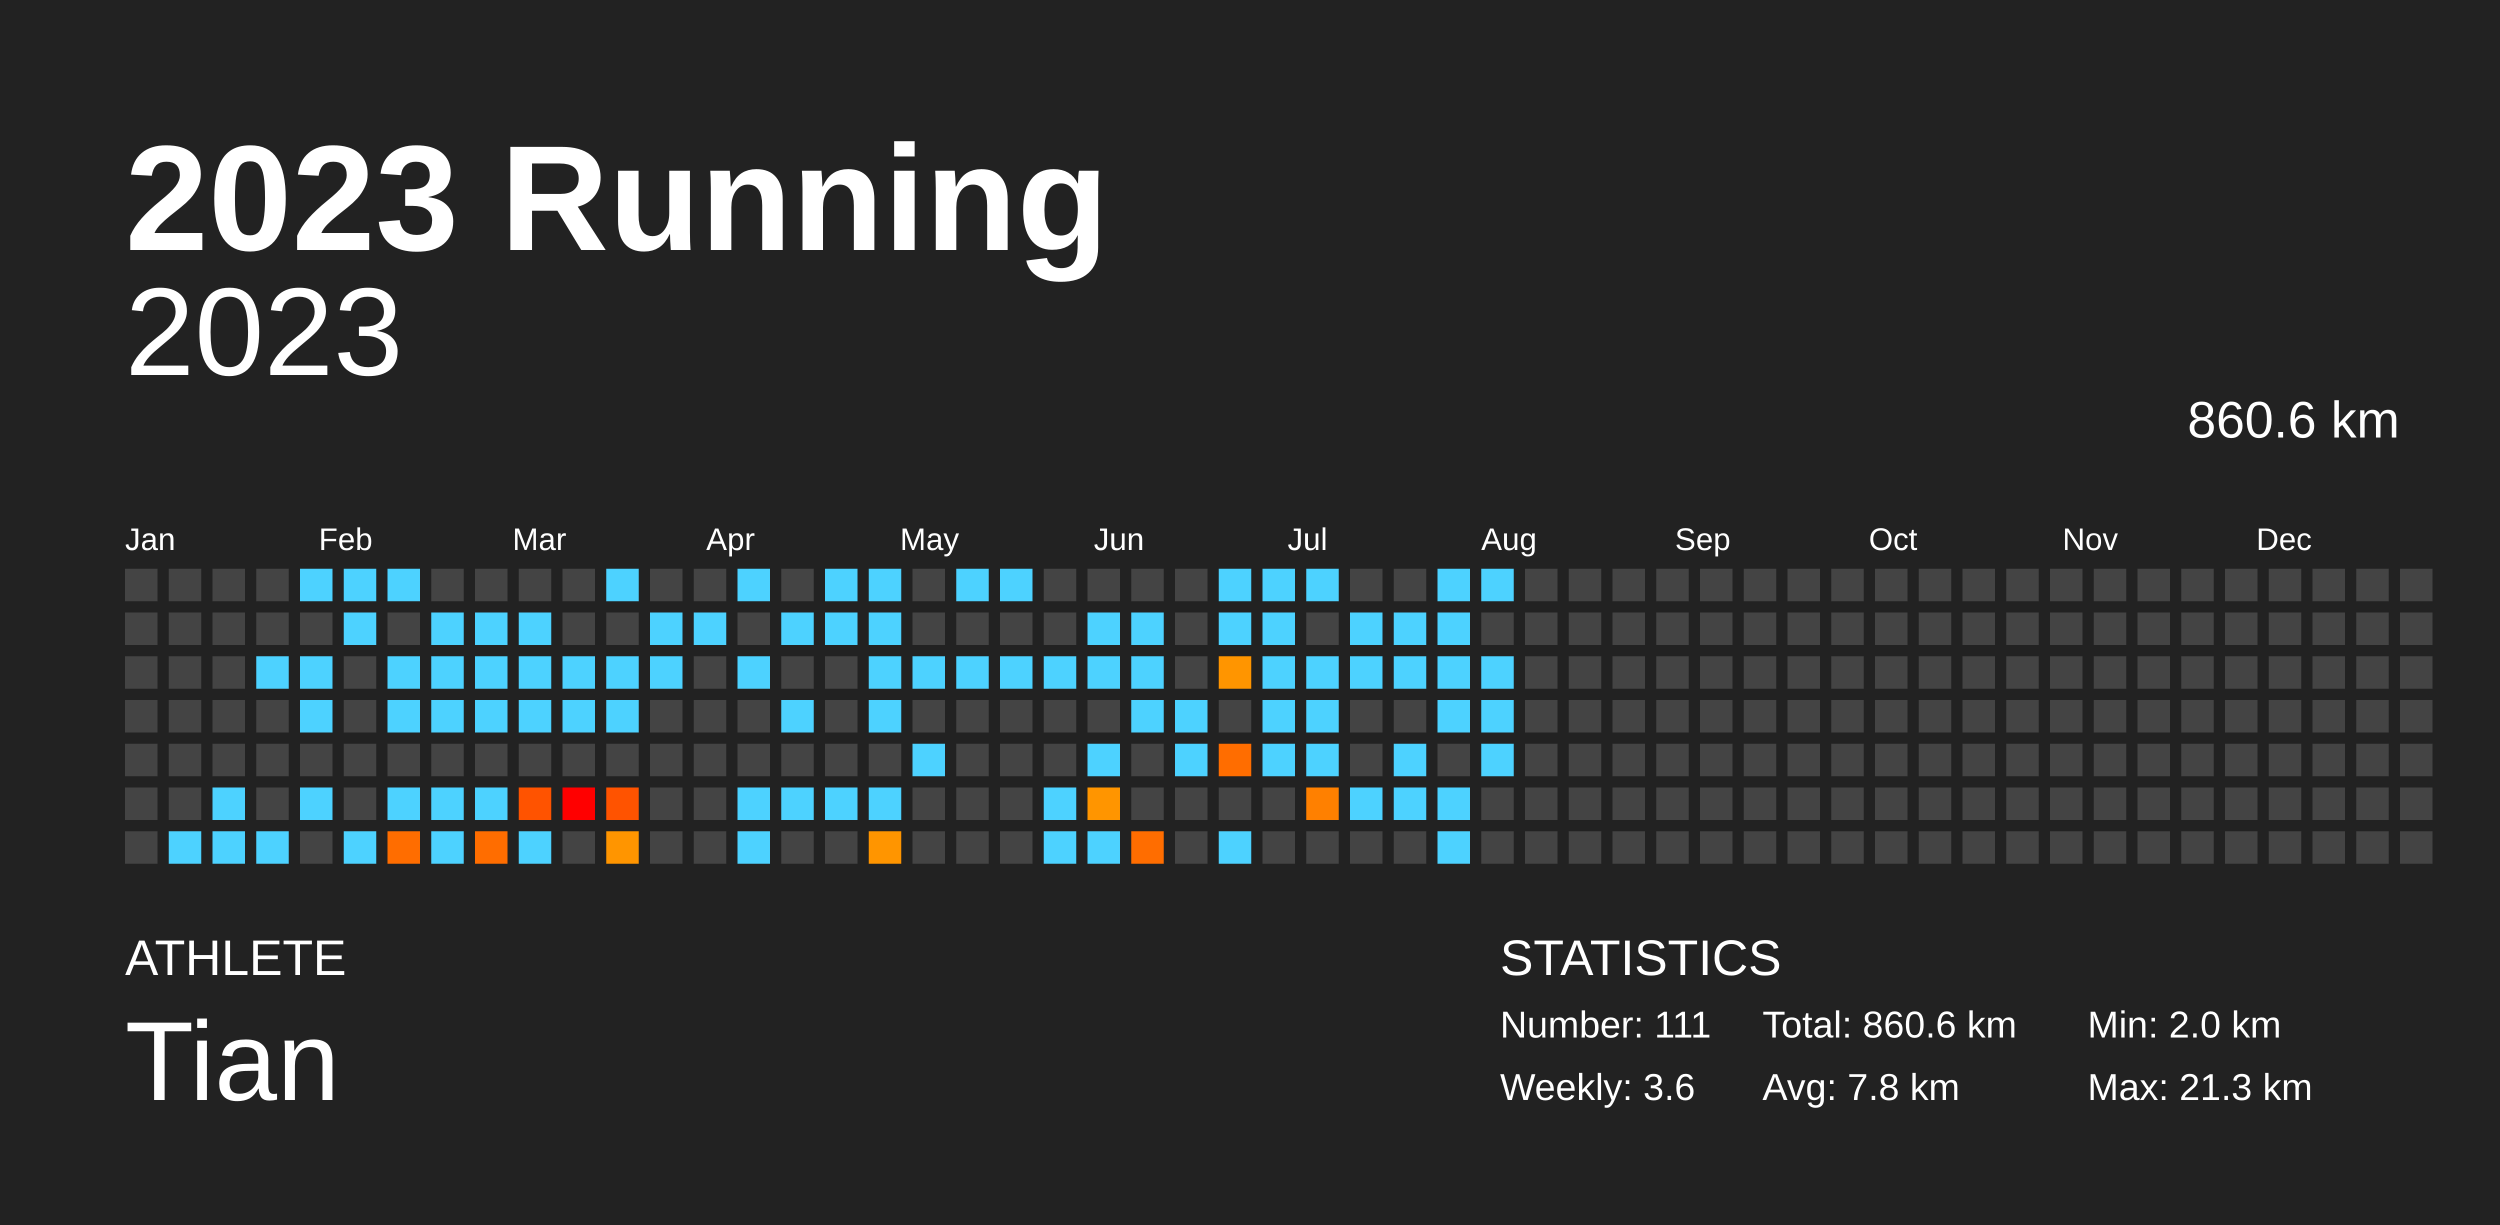
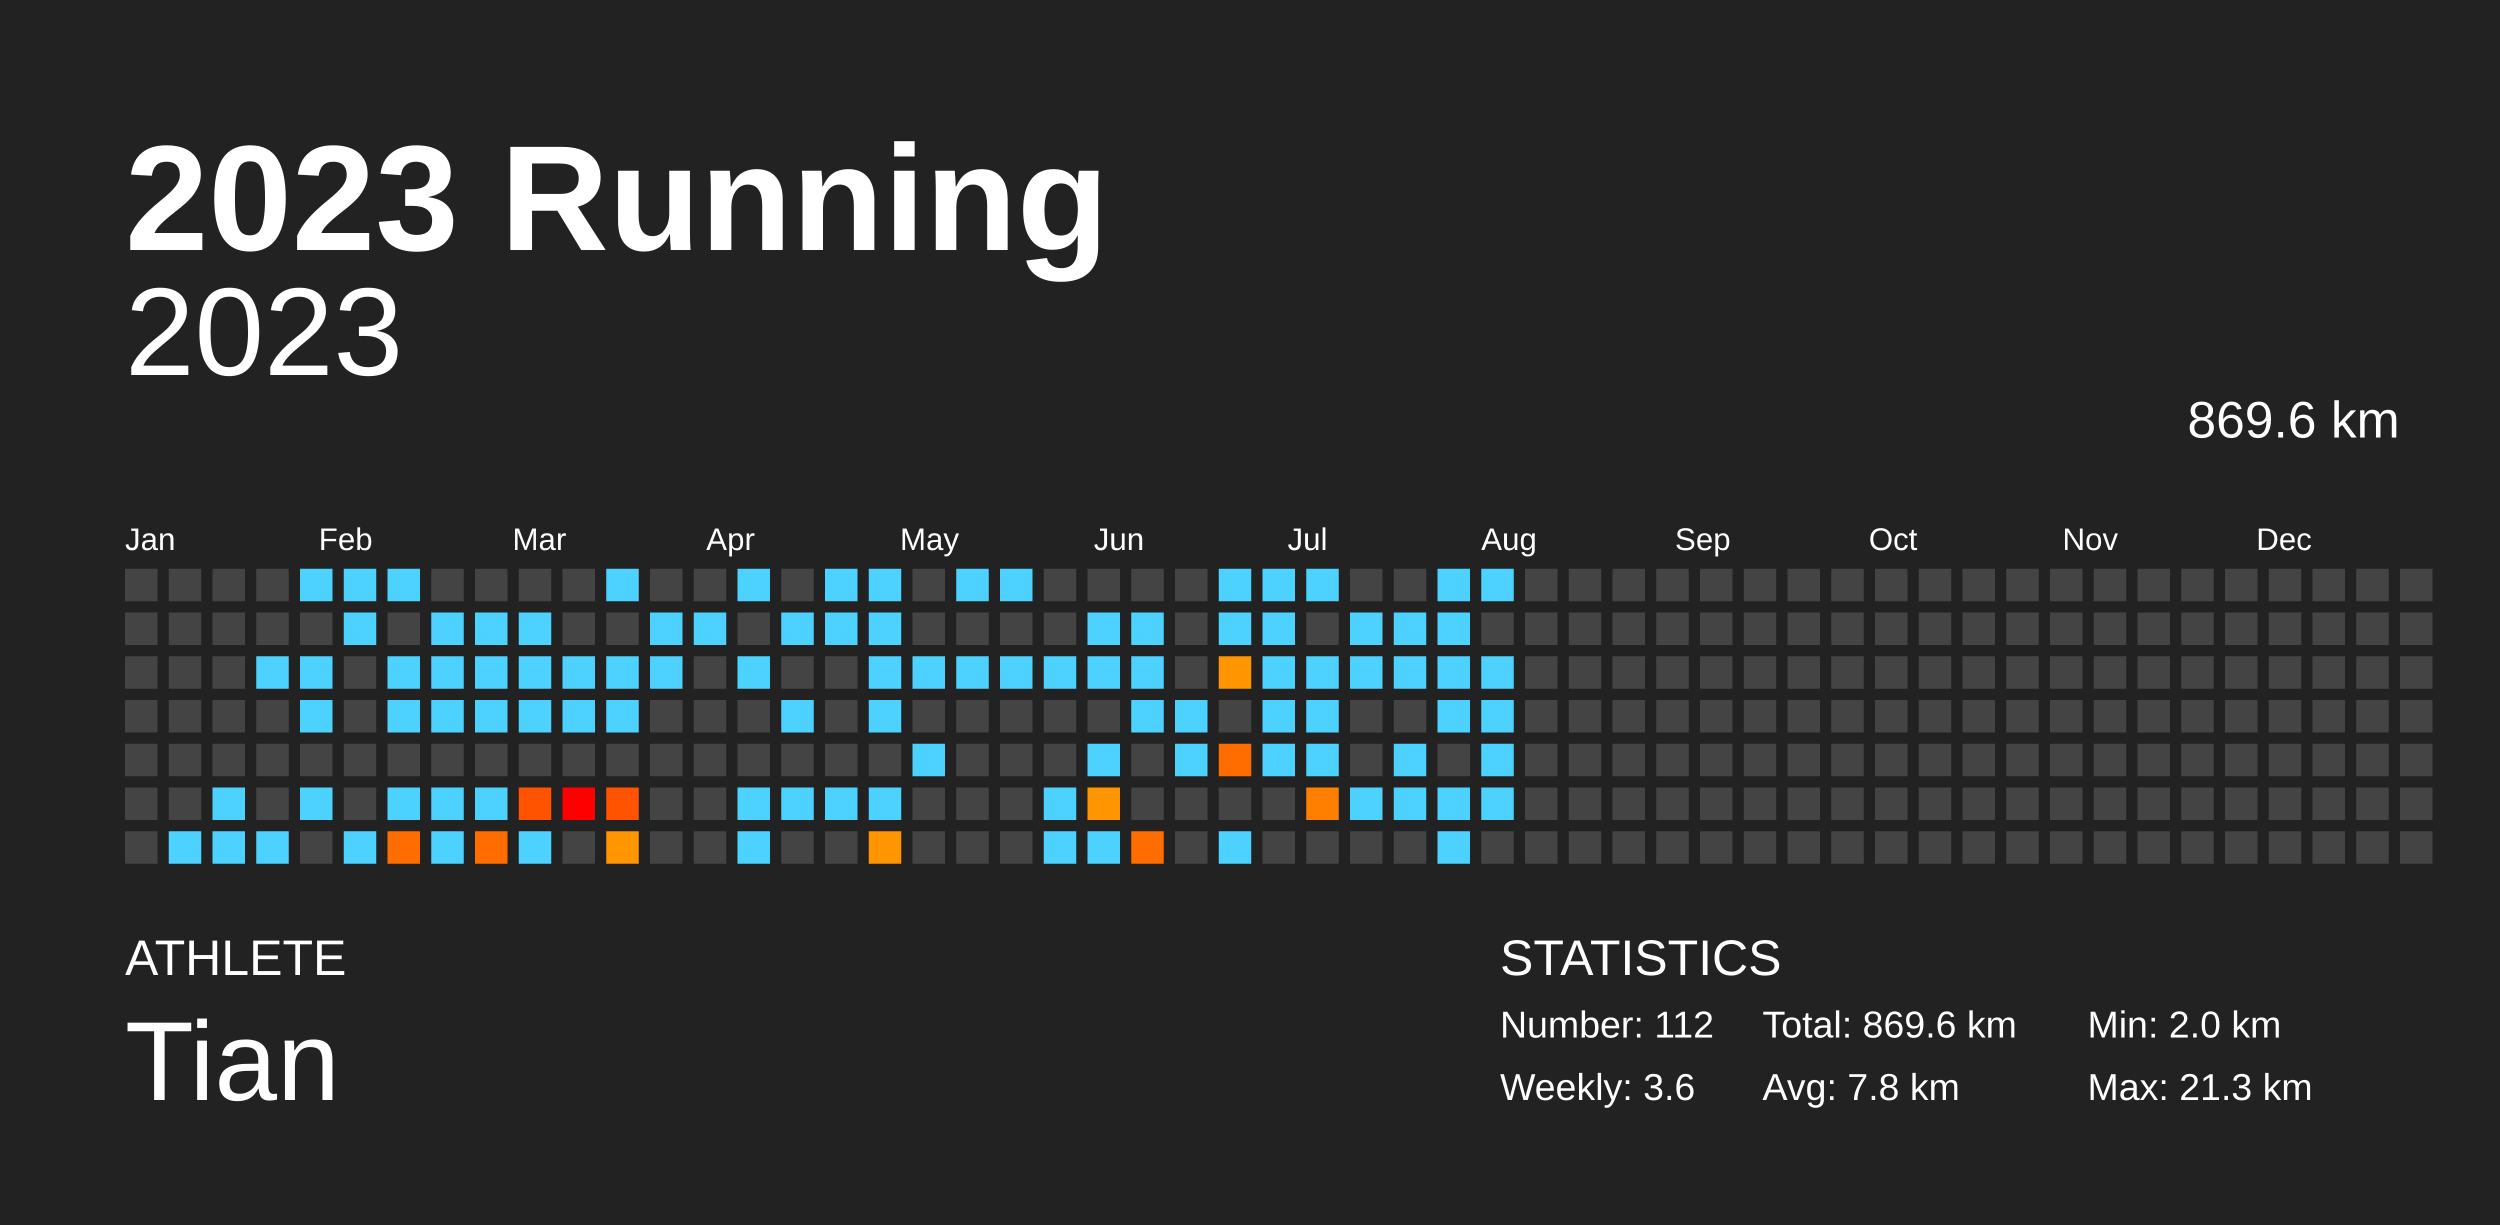
<svg xmlns="http://www.w3.org/2000/svg" baseProfile="full" height="98mm" version="1.1" viewBox="0,0,200,98" width="200mm">
  <defs />
  <rect fill="#222222" height="98" width="200" x="0" y="0" />
  <text fill="#FFFFFF" style="font-size:12px; font-family:Arial; font-weight:bold;" x="10" y="20">2023 Running</text>
  <text fill="#FFFFFF" style="font-size:4px; font-family:Arial" x="10" y="78">ATHLETE</text>
  <text fill="#FFFFFF" style="font-size:9px; font-family:Arial" x="10" y="88">Tian</text>
  <text fill="#FFFFFF" style="font-size:4px; font-family:Arial" x="120" y="78">STATISTICS</text>
-   <text fill="#FFFFFF" style="font-size:3px; font-family:Arial" x="120" y="83">Number: 111</text>
+   <text fill="#FFFFFF" style="font-size:3px; font-family:Arial" x="120" y="83">Number: 112</text>
  <text fill="#FFFFFF" style="font-size:3px; font-family:Arial" x="120" y="88">Weekly: 3.6</text>
-   <text fill="#FFFFFF" style="font-size:3px; font-family:Arial" x="141" y="83">Total: 860.6 km</text>
+   <text fill="#FFFFFF" style="font-size:3px; font-family:Arial" x="141" y="83">Total: 869.6 km</text>
  <text fill="#FFFFFF" style="font-size:3px; font-family:Arial" x="141" y="88">Avg: 7.8 km</text>
  <text fill="#FFFFFF" style="font-size:3px; font-family:Arial" x="167" y="83">Min: 2.0 km</text>
  <text fill="#FFFFFF" style="font-size:3px; font-family:Arial" x="167" y="88">Max: 21.3 km</text>
  <text alignment-baseline="hanging" fill="#FFFFFF" style="font-size:10.0px; font-family:Arial;" x="10" y="30">2023</text>
-   <text alignment-baseline="hanging" fill="#FFFFFF" style="font-size:4.125px; font-family:Arial;" x="175" y="35">860.6 km</text>
+   <text alignment-baseline="hanging" fill="#FFFFFF" style="font-size:4.125px; font-family:Arial;" x="175" y="35">869.6 km</text>
  <text fill="#FFFFFF" style="font-size:2.5px; font-family:Arial" x="10.0" y="44">Jan</text>
  <text fill="#FFFFFF" style="font-size:2.5px; font-family:Arial" x="25.5" y="44">Feb</text>
  <text fill="#FFFFFF" style="font-size:2.5px; font-family:Arial" x="41.0" y="44">Mar</text>
  <text fill="#FFFFFF" style="font-size:2.5px; font-family:Arial" x="56.5" y="44">Apr</text>
  <text fill="#FFFFFF" style="font-size:2.5px; font-family:Arial" x="72.0" y="44">May</text>
  <text fill="#FFFFFF" style="font-size:2.5px; font-family:Arial" x="87.5" y="44">Jun</text>
  <text fill="#FFFFFF" style="font-size:2.5px; font-family:Arial" x="103.0" y="44">Jul</text>
  <text fill="#FFFFFF" style="font-size:2.5px; font-family:Arial" x="118.5" y="44">Aug</text>
  <text fill="#FFFFFF" style="font-size:2.5px; font-family:Arial" x="134.0" y="44">Sep</text>
  <text fill="#FFFFFF" style="font-size:2.5px; font-family:Arial" x="149.5" y="44">Oct</text>
  <text fill="#FFFFFF" style="font-size:2.5px; font-family:Arial" x="165.0" y="44">Nov</text>
  <text fill="#FFFFFF" style="font-size:2.5px; font-family:Arial" x="180.5" y="44">Dec</text>
  <rect fill="#444444" height="2.6" width="2.6" x="10.0" y="45.5" />
  <rect fill="#444444" height="2.6" width="2.6" x="10.0" y="49.0" />
  <rect fill="#444444" height="2.6" width="2.6" x="10.0" y="52.5" />
  <rect fill="#444444" height="2.6" width="2.6" x="10.0" y="56.0" />
  <rect fill="#444444" height="2.6" width="2.6" x="10.0" y="59.5" />
  <rect fill="#444444" height="2.6" width="2.6" x="10.0" y="63.0" />
  <rect fill="#444444" height="2.6" width="2.6" x="10.0" y="66.5" />
  <rect fill="#444444" height="2.6" width="2.6" x="13.5" y="45.5" />
  <rect fill="#444444" height="2.6" width="2.6" x="13.5" y="49.0" />
  <rect fill="#444444" height="2.6" width="2.6" x="13.5" y="52.5" />
  <rect fill="#444444" height="2.6" width="2.6" x="13.5" y="56.0" />
  <rect fill="#444444" height="2.6" width="2.6" x="13.5" y="59.5" />
  <rect fill="#444444" height="2.6" width="2.6" x="13.5" y="63.0" />
  <rect fill="#4dd2ff" height="2.6" width="2.6" x="13.5" y="66.5" />
  <rect fill="#444444" height="2.6" width="2.6" x="17.0" y="45.5" />
  <rect fill="#444444" height="2.6" width="2.6" x="17.0" y="49.0" />
  <rect fill="#444444" height="2.6" width="2.6" x="17.0" y="52.5" />
  <rect fill="#444444" height="2.6" width="2.6" x="17.0" y="56.0" />
  <rect fill="#444444" height="2.6" width="2.6" x="17.0" y="59.5" />
  <rect fill="#4dd2ff" height="2.6" width="2.6" x="17.0" y="63.0" />
  <rect fill="#4dd2ff" height="2.6" width="2.6" x="17.0" y="66.5" />
  <rect fill="#444444" height="2.6" width="2.6" x="20.5" y="45.5" />
  <rect fill="#444444" height="2.6" width="2.6" x="20.5" y="49.0" />
  <rect fill="#4dd2ff" height="2.6" width="2.6" x="20.5" y="52.5" />
  <rect fill="#444444" height="2.6" width="2.6" x="20.5" y="56.0" />
  <rect fill="#444444" height="2.6" width="2.6" x="20.5" y="59.5" />
  <rect fill="#444444" height="2.6" width="2.6" x="20.5" y="63.0" />
  <rect fill="#4dd2ff" height="2.6" width="2.6" x="20.5" y="66.5" />
  <rect fill="#4dd2ff" height="2.6" width="2.6" x="24.0" y="45.5" />
  <rect fill="#444444" height="2.6" width="2.6" x="24.0" y="49.0" />
  <rect fill="#4dd2ff" height="2.6" width="2.6" x="24.0" y="52.5" />
  <rect fill="#4dd2ff" height="2.6" width="2.6" x="24.0" y="56.0" />
  <rect fill="#444444" height="2.6" width="2.6" x="24.0" y="59.5" />
  <rect fill="#4dd2ff" height="2.6" width="2.6" x="24.0" y="63.0" />
  <rect fill="#444444" height="2.6" width="2.6" x="24.0" y="66.5" />
  <rect fill="#4dd2ff" height="2.6" width="2.6" x="27.5" y="45.5" />
  <rect fill="#4dd2ff" height="2.6" width="2.6" x="27.5" y="49.0" />
  <rect fill="#444444" height="2.6" width="2.6" x="27.5" y="52.5" />
  <rect fill="#444444" height="2.6" width="2.6" x="27.5" y="56.0" />
  <rect fill="#444444" height="2.6" width="2.6" x="27.5" y="59.5" />
  <rect fill="#444444" height="2.6" width="2.6" x="27.5" y="63.0" />
  <rect fill="#4dd2ff" height="2.6" width="2.6" x="27.5" y="66.5" />
  <rect fill="#4dd2ff" height="2.6" width="2.6" x="31.0" y="45.5" />
  <rect fill="#444444" height="2.6" width="2.6" x="31.0" y="49.0" />
  <rect fill="#4dd2ff" height="2.6" width="2.6" x="31.0" y="52.5" />
  <rect fill="#4dd2ff" height="2.6" width="2.6" x="31.0" y="56.0" />
  <rect fill="#444444" height="2.6" width="2.6" x="31.0" y="59.5" />
  <rect fill="#4dd2ff" height="2.6" width="2.6" x="31.0" y="63.0" />
  <rect fill="#ff6d00" height="2.6" width="2.6" x="31.0" y="66.5" />
  <rect fill="#444444" height="2.6" width="2.6" x="34.5" y="45.5" />
  <rect fill="#4dd2ff" height="2.6" width="2.6" x="34.5" y="49.0" />
  <rect fill="#4dd2ff" height="2.6" width="2.6" x="34.5" y="52.5" />
  <rect fill="#4dd2ff" height="2.6" width="2.6" x="34.5" y="56.0" />
  <rect fill="#444444" height="2.6" width="2.6" x="34.5" y="59.5" />
  <rect fill="#4dd2ff" height="2.6" width="2.6" x="34.5" y="63.0" />
  <rect fill="#4dd2ff" height="2.6" width="2.6" x="34.5" y="66.5" />
  <rect fill="#444444" height="2.6" width="2.6" x="38.0" y="45.5" />
  <rect fill="#4dd2ff" height="2.6" width="2.6" x="38.0" y="49.0" />
  <rect fill="#4dd2ff" height="2.6" width="2.6" x="38.0" y="52.5" />
  <rect fill="#4dd2ff" height="2.6" width="2.6" x="38.0" y="56.0" />
  <rect fill="#444444" height="2.6" width="2.6" x="38.0" y="59.5" />
  <rect fill="#4dd2ff" height="2.6" width="2.6" x="38.0" y="63.0" />
  <rect fill="#ff6d00" height="2.6" width="2.6" x="38.0" y="66.5" />
  <rect fill="#444444" height="2.6" width="2.6" x="41.5" y="45.5" />
  <rect fill="#4dd2ff" height="2.6" width="2.6" x="41.5" y="49.0" />
  <rect fill="#4dd2ff" height="2.6" width="2.6" x="41.5" y="52.5" />
  <rect fill="#4dd2ff" height="2.6" width="2.6" x="41.5" y="56.0" />
  <rect fill="#444444" height="2.6" width="2.6" x="41.5" y="59.5" />
  <rect fill="#ff5300" height="2.6" width="2.6" x="41.5" y="63.0" />
  <rect fill="#4dd2ff" height="2.6" width="2.6" x="41.5" y="66.5" />
  <rect fill="#444444" height="2.6" width="2.6" x="45.0" y="45.5" />
  <rect fill="#444444" height="2.6" width="2.6" x="45.0" y="49.0" />
  <rect fill="#4dd2ff" height="2.6" width="2.6" x="45.0" y="52.5" />
  <rect fill="#4dd2ff" height="2.6" width="2.6" x="45.0" y="56.0" />
  <rect fill="#444444" height="2.6" width="2.6" x="45.0" y="59.5" />
  <rect fill="red" height="2.6" width="2.6" x="45.0" y="63.0" />
  <rect fill="#444444" height="2.6" width="2.6" x="45.0" y="66.5" />
  <rect fill="#4dd2ff" height="2.6" width="2.6" x="48.5" y="45.5" />
  <rect fill="#444444" height="2.6" width="2.6" x="48.5" y="49.0" />
  <rect fill="#4dd2ff" height="2.6" width="2.6" x="48.5" y="52.5" />
  <rect fill="#4dd2ff" height="2.6" width="2.6" x="48.5" y="56.0" />
  <rect fill="#444444" height="2.6" width="2.6" x="48.5" y="59.5" />
  <rect fill="#ff5300" height="2.6" width="2.6" x="48.5" y="63.0" />
  <rect fill="#ff9500" height="2.6" width="2.6" x="48.5" y="66.5" />
  <rect fill="#444444" height="2.6" width="2.6" x="52.0" y="45.5" />
  <rect fill="#4dd2ff" height="2.6" width="2.6" x="52.0" y="49.0" />
  <rect fill="#4dd2ff" height="2.6" width="2.6" x="52.0" y="52.5" />
  <rect fill="#444444" height="2.6" width="2.6" x="52.0" y="56.0" />
  <rect fill="#444444" height="2.6" width="2.6" x="52.0" y="59.5" />
  <rect fill="#444444" height="2.6" width="2.6" x="52.0" y="63.0" />
  <rect fill="#444444" height="2.6" width="2.6" x="52.0" y="66.5" />
  <rect fill="#444444" height="2.6" width="2.6" x="55.5" y="45.5" />
  <rect fill="#4dd2ff" height="2.6" width="2.6" x="55.5" y="49.0" />
  <rect fill="#444444" height="2.6" width="2.6" x="55.5" y="52.5" />
  <rect fill="#444444" height="2.6" width="2.6" x="55.5" y="56.0" />
  <rect fill="#444444" height="2.6" width="2.6" x="55.5" y="59.5" />
  <rect fill="#444444" height="2.6" width="2.6" x="55.5" y="63.0" />
  <rect fill="#444444" height="2.6" width="2.6" x="55.5" y="66.5" />
  <rect fill="#4dd2ff" height="2.6" width="2.6" x="59.0" y="45.5" />
  <rect fill="#444444" height="2.6" width="2.6" x="59.0" y="49.0" />
  <rect fill="#4dd2ff" height="2.6" width="2.6" x="59.0" y="52.5" />
  <rect fill="#444444" height="2.6" width="2.6" x="59.0" y="56.0" />
  <rect fill="#444444" height="2.6" width="2.6" x="59.0" y="59.5" />
  <rect fill="#4dd2ff" height="2.6" width="2.6" x="59.0" y="63.0" />
  <rect fill="#4dd2ff" height="2.6" width="2.6" x="59.0" y="66.5" />
  <rect fill="#444444" height="2.6" width="2.6" x="62.5" y="45.5" />
  <rect fill="#4dd2ff" height="2.6" width="2.6" x="62.5" y="49.0" />
  <rect fill="#444444" height="2.6" width="2.6" x="62.5" y="52.5" />
  <rect fill="#4dd2ff" height="2.6" width="2.6" x="62.5" y="56.0" />
  <rect fill="#444444" height="2.6" width="2.6" x="62.5" y="59.5" />
  <rect fill="#4dd2ff" height="2.6" width="2.6" x="62.5" y="63.0" />
  <rect fill="#444444" height="2.6" width="2.6" x="62.5" y="66.5" />
  <rect fill="#4dd2ff" height="2.6" width="2.6" x="66.0" y="45.5" />
  <rect fill="#4dd2ff" height="2.6" width="2.6" x="66.0" y="49.0" />
  <rect fill="#444444" height="2.6" width="2.6" x="66.0" y="52.5" />
  <rect fill="#444444" height="2.6" width="2.6" x="66.0" y="56.0" />
  <rect fill="#444444" height="2.6" width="2.6" x="66.0" y="59.5" />
  <rect fill="#4dd2ff" height="2.6" width="2.6" x="66.0" y="63.0" />
  <rect fill="#444444" height="2.6" width="2.6" x="66.0" y="66.5" />
  <rect fill="#4dd2ff" height="2.6" width="2.6" x="69.5" y="45.5" />
  <rect fill="#4dd2ff" height="2.6" width="2.6" x="69.5" y="49.0" />
  <rect fill="#4dd2ff" height="2.6" width="2.6" x="69.5" y="52.5" />
  <rect fill="#4dd2ff" height="2.6" width="2.6" x="69.5" y="56.0" />
  <rect fill="#444444" height="2.6" width="2.6" x="69.5" y="59.5" />
  <rect fill="#4dd2ff" height="2.6" width="2.6" x="69.5" y="63.0" />
  <rect fill="#ff9500" height="2.6" width="2.6" x="69.5" y="66.5" />
  <rect fill="#444444" height="2.6" width="2.6" x="73.0" y="45.5" />
  <rect fill="#444444" height="2.6" width="2.6" x="73.0" y="49.0" />
  <rect fill="#4dd2ff" height="2.6" width="2.6" x="73.0" y="52.5" />
  <rect fill="#444444" height="2.6" width="2.6" x="73.0" y="56.0" />
  <rect fill="#4dd2ff" height="2.6" width="2.6" x="73.0" y="59.5" />
  <rect fill="#444444" height="2.6" width="2.6" x="73.0" y="63.0" />
  <rect fill="#444444" height="2.6" width="2.6" x="73.0" y="66.5" />
  <rect fill="#4dd2ff" height="2.6" width="2.6" x="76.5" y="45.5" />
  <rect fill="#444444" height="2.6" width="2.6" x="76.5" y="49.0" />
  <rect fill="#4dd2ff" height="2.6" width="2.6" x="76.5" y="52.5" />
  <rect fill="#444444" height="2.6" width="2.6" x="76.5" y="56.0" />
  <rect fill="#444444" height="2.6" width="2.6" x="76.5" y="59.5" />
  <rect fill="#444444" height="2.6" width="2.6" x="76.5" y="63.0" />
  <rect fill="#444444" height="2.6" width="2.6" x="76.5" y="66.5" />
  <rect fill="#4dd2ff" height="2.6" width="2.6" x="80.0" y="45.5" />
  <rect fill="#444444" height="2.6" width="2.6" x="80.0" y="49.0" />
  <rect fill="#4dd2ff" height="2.6" width="2.6" x="80.0" y="52.5" />
  <rect fill="#444444" height="2.6" width="2.6" x="80.0" y="56.0" />
  <rect fill="#444444" height="2.6" width="2.6" x="80.0" y="59.5" />
  <rect fill="#444444" height="2.6" width="2.6" x="80.0" y="63.0" />
  <rect fill="#444444" height="2.6" width="2.6" x="80.0" y="66.5" />
  <rect fill="#444444" height="2.6" width="2.6" x="83.5" y="45.5" />
  <rect fill="#444444" height="2.6" width="2.6" x="83.5" y="49.0" />
  <rect fill="#4dd2ff" height="2.6" width="2.6" x="83.5" y="52.5" />
  <rect fill="#444444" height="2.6" width="2.6" x="83.5" y="56.0" />
  <rect fill="#444444" height="2.6" width="2.6" x="83.5" y="59.5" />
  <rect fill="#4dd2ff" height="2.6" width="2.6" x="83.5" y="63.0" />
  <rect fill="#4dd2ff" height="2.6" width="2.6" x="83.5" y="66.5" />
  <rect fill="#444444" height="2.6" width="2.6" x="87.0" y="45.5" />
  <rect fill="#4dd2ff" height="2.6" width="2.6" x="87.0" y="49.0" />
  <rect fill="#4dd2ff" height="2.6" width="2.6" x="87.0" y="52.5" />
  <rect fill="#444444" height="2.6" width="2.6" x="87.0" y="56.0" />
  <rect fill="#4dd2ff" height="2.6" width="2.6" x="87.0" y="59.5" />
  <rect fill="#ff9500" height="2.6" width="2.6" x="87.0" y="63.0" />
  <rect fill="#4dd2ff" height="2.6" width="2.6" x="87.0" y="66.5" />
  <rect fill="#444444" height="2.6" width="2.6" x="90.5" y="45.5" />
  <rect fill="#4dd2ff" height="2.6" width="2.6" x="90.5" y="49.0" />
  <rect fill="#4dd2ff" height="2.6" width="2.6" x="90.5" y="52.5" />
  <rect fill="#4dd2ff" height="2.6" width="2.6" x="90.5" y="56.0" />
  <rect fill="#444444" height="2.6" width="2.6" x="90.5" y="59.5" />
  <rect fill="#444444" height="2.6" width="2.6" x="90.5" y="63.0" />
  <rect fill="#ff6d00" height="2.6" width="2.6" x="90.5" y="66.5" />
  <rect fill="#444444" height="2.6" width="2.6" x="94.0" y="45.5" />
  <rect fill="#444444" height="2.6" width="2.6" x="94.0" y="49.0" />
  <rect fill="#444444" height="2.6" width="2.6" x="94.0" y="52.5" />
  <rect fill="#4dd2ff" height="2.6" width="2.6" x="94.0" y="56.0" />
  <rect fill="#4dd2ff" height="2.6" width="2.6" x="94.0" y="59.5" />
  <rect fill="#444444" height="2.6" width="2.6" x="94.0" y="63.0" />
  <rect fill="#444444" height="2.6" width="2.6" x="94.0" y="66.5" />
  <rect fill="#4dd2ff" height="2.6" width="2.6" x="97.5" y="45.5" />
  <rect fill="#4dd2ff" height="2.6" width="2.6" x="97.5" y="49.0" />
  <rect fill="#ff9500" height="2.6" width="2.6" x="97.5" y="52.5" />
  <rect fill="#444444" height="2.6" width="2.6" x="97.5" y="56.0" />
  <rect fill="#ff6d00" height="2.6" width="2.6" x="97.5" y="59.5" />
  <rect fill="#444444" height="2.6" width="2.6" x="97.5" y="63.0" />
  <rect fill="#4dd2ff" height="2.6" width="2.6" x="97.5" y="66.5" />
  <rect fill="#4dd2ff" height="2.6" width="2.6" x="101.0" y="45.5" />
  <rect fill="#4dd2ff" height="2.6" width="2.6" x="101.0" y="49.0" />
  <rect fill="#4dd2ff" height="2.6" width="2.6" x="101.0" y="52.5" />
  <rect fill="#4dd2ff" height="2.6" width="2.6" x="101.0" y="56.0" />
  <rect fill="#4dd2ff" height="2.6" width="2.6" x="101.0" y="59.5" />
  <rect fill="#444444" height="2.6" width="2.6" x="101.0" y="63.0" />
  <rect fill="#444444" height="2.6" width="2.6" x="101.0" y="66.5" />
  <rect fill="#4dd2ff" height="2.6" width="2.6" x="104.5" y="45.5" />
  <rect fill="#444444" height="2.6" width="2.6" x="104.5" y="49.0" />
  <rect fill="#4dd2ff" height="2.6" width="2.6" x="104.5" y="52.5" />
  <rect fill="#4dd2ff" height="2.6" width="2.6" x="104.5" y="56.0" />
  <rect fill="#4dd2ff" height="2.6" width="2.6" x="104.5" y="59.5" />
  <rect fill="#ff8000" height="2.6" width="2.6" x="104.5" y="63.0" />
  <rect fill="#444444" height="2.6" width="2.6" x="104.5" y="66.5" />
  <rect fill="#444444" height="2.6" width="2.6" x="108.0" y="45.5" />
  <rect fill="#4dd2ff" height="2.6" width="2.6" x="108.0" y="49.0" />
  <rect fill="#4dd2ff" height="2.6" width="2.6" x="108.0" y="52.5" />
  <rect fill="#444444" height="2.6" width="2.6" x="108.0" y="56.0" />
  <rect fill="#444444" height="2.6" width="2.6" x="108.0" y="59.5" />
  <rect fill="#4dd2ff" height="2.6" width="2.6" x="108.0" y="63.0" />
  <rect fill="#444444" height="2.6" width="2.6" x="108.0" y="66.5" />
  <rect fill="#444444" height="2.6" width="2.6" x="111.5" y="45.5" />
  <rect fill="#4dd2ff" height="2.6" width="2.6" x="111.5" y="49.0" />
  <rect fill="#4dd2ff" height="2.6" width="2.6" x="111.5" y="52.5" />
  <rect fill="#444444" height="2.6" width="2.6" x="111.5" y="56.0" />
  <rect fill="#4dd2ff" height="2.6" width="2.6" x="111.5" y="59.5" />
  <rect fill="#4dd2ff" height="2.6" width="2.6" x="111.5" y="63.0" />
  <rect fill="#444444" height="2.6" width="2.6" x="111.5" y="66.5" />
  <rect fill="#4dd2ff" height="2.6" width="2.6" x="115.0" y="45.5" />
  <rect fill="#4dd2ff" height="2.6" width="2.6" x="115.0" y="49.0" />
  <rect fill="#4dd2ff" height="2.6" width="2.6" x="115.0" y="52.5" />
  <rect fill="#4dd2ff" height="2.6" width="2.6" x="115.0" y="56.0" />
  <rect fill="#444444" height="2.6" width="2.6" x="115.0" y="59.5" />
  <rect fill="#4dd2ff" height="2.6" width="2.6" x="115.0" y="63.0" />
  <rect fill="#4dd2ff" height="2.6" width="2.6" x="115.0" y="66.5" />
  <rect fill="#4dd2ff" height="2.6" width="2.6" x="118.5" y="45.5" />
  <rect fill="#444444" height="2.6" width="2.6" x="118.5" y="49.0" />
  <rect fill="#4dd2ff" height="2.6" width="2.6" x="118.5" y="52.5" />
  <rect fill="#4dd2ff" height="2.6" width="2.6" x="118.5" y="56.0" />
  <rect fill="#4dd2ff" height="2.6" width="2.6" x="118.5" y="59.5" />
-   <rect fill="#444444" height="2.6" width="2.6" x="118.5" y="63.0" />
+   <rect fill="#4dd2ff" height="2.6" width="2.6" x="118.5" y="63.0" />
  <rect fill="#444444" height="2.6" width="2.6" x="118.5" y="66.5" />
  <rect fill="#444444" height="2.6" width="2.6" x="122.0" y="45.5" />
  <rect fill="#444444" height="2.6" width="2.6" x="122.0" y="49.0" />
  <rect fill="#444444" height="2.6" width="2.6" x="122.0" y="52.5" />
  <rect fill="#444444" height="2.6" width="2.6" x="122.0" y="56.0" />
  <rect fill="#444444" height="2.6" width="2.6" x="122.0" y="59.5" />
  <rect fill="#444444" height="2.6" width="2.6" x="122.0" y="63.0" />
  <rect fill="#444444" height="2.6" width="2.6" x="122.0" y="66.5" />
  <rect fill="#444444" height="2.6" width="2.6" x="125.5" y="45.5" />
  <rect fill="#444444" height="2.6" width="2.6" x="125.5" y="49.0" />
  <rect fill="#444444" height="2.6" width="2.6" x="125.5" y="52.5" />
  <rect fill="#444444" height="2.6" width="2.6" x="125.5" y="56.0" />
  <rect fill="#444444" height="2.6" width="2.6" x="125.5" y="59.5" />
  <rect fill="#444444" height="2.6" width="2.6" x="125.5" y="63.0" />
  <rect fill="#444444" height="2.6" width="2.6" x="125.5" y="66.5" />
  <rect fill="#444444" height="2.6" width="2.6" x="129.0" y="45.5" />
  <rect fill="#444444" height="2.6" width="2.6" x="129.0" y="49.0" />
  <rect fill="#444444" height="2.6" width="2.6" x="129.0" y="52.5" />
  <rect fill="#444444" height="2.6" width="2.6" x="129.0" y="56.0" />
  <rect fill="#444444" height="2.6" width="2.6" x="129.0" y="59.5" />
  <rect fill="#444444" height="2.6" width="2.6" x="129.0" y="63.0" />
  <rect fill="#444444" height="2.6" width="2.6" x="129.0" y="66.5" />
  <rect fill="#444444" height="2.6" width="2.6" x="132.5" y="45.5" />
  <rect fill="#444444" height="2.6" width="2.6" x="132.5" y="49.0" />
  <rect fill="#444444" height="2.6" width="2.6" x="132.5" y="52.5" />
  <rect fill="#444444" height="2.6" width="2.6" x="132.5" y="56.0" />
  <rect fill="#444444" height="2.6" width="2.6" x="132.5" y="59.5" />
  <rect fill="#444444" height="2.6" width="2.6" x="132.5" y="63.0" />
  <rect fill="#444444" height="2.6" width="2.6" x="132.5" y="66.5" />
  <rect fill="#444444" height="2.6" width="2.6" x="136.0" y="45.5" />
  <rect fill="#444444" height="2.6" width="2.6" x="136.0" y="49.0" />
  <rect fill="#444444" height="2.6" width="2.6" x="136.0" y="52.5" />
  <rect fill="#444444" height="2.6" width="2.6" x="136.0" y="56.0" />
  <rect fill="#444444" height="2.6" width="2.6" x="136.0" y="59.5" />
  <rect fill="#444444" height="2.6" width="2.6" x="136.0" y="63.0" />
  <rect fill="#444444" height="2.6" width="2.6" x="136.0" y="66.5" />
  <rect fill="#444444" height="2.6" width="2.6" x="139.5" y="45.5" />
  <rect fill="#444444" height="2.6" width="2.6" x="139.5" y="49.0" />
  <rect fill="#444444" height="2.6" width="2.6" x="139.5" y="52.5" />
  <rect fill="#444444" height="2.6" width="2.6" x="139.5" y="56.0" />
  <rect fill="#444444" height="2.6" width="2.6" x="139.5" y="59.5" />
  <rect fill="#444444" height="2.6" width="2.6" x="139.5" y="63.0" />
  <rect fill="#444444" height="2.6" width="2.6" x="139.5" y="66.5" />
  <rect fill="#444444" height="2.6" width="2.6" x="143.0" y="45.5" />
  <rect fill="#444444" height="2.6" width="2.6" x="143.0" y="49.0" />
  <rect fill="#444444" height="2.6" width="2.6" x="143.0" y="52.5" />
  <rect fill="#444444" height="2.6" width="2.6" x="143.0" y="56.0" />
  <rect fill="#444444" height="2.6" width="2.6" x="143.0" y="59.5" />
  <rect fill="#444444" height="2.6" width="2.6" x="143.0" y="63.0" />
  <rect fill="#444444" height="2.6" width="2.6" x="143.0" y="66.5" />
  <rect fill="#444444" height="2.6" width="2.6" x="146.5" y="45.5" />
  <rect fill="#444444" height="2.6" width="2.6" x="146.5" y="49.0" />
  <rect fill="#444444" height="2.6" width="2.6" x="146.5" y="52.5" />
  <rect fill="#444444" height="2.6" width="2.6" x="146.5" y="56.0" />
  <rect fill="#444444" height="2.6" width="2.6" x="146.5" y="59.5" />
  <rect fill="#444444" height="2.6" width="2.6" x="146.5" y="63.0" />
  <rect fill="#444444" height="2.6" width="2.6" x="146.5" y="66.5" />
  <rect fill="#444444" height="2.6" width="2.6" x="150.0" y="45.5" />
  <rect fill="#444444" height="2.6" width="2.6" x="150.0" y="49.0" />
  <rect fill="#444444" height="2.6" width="2.6" x="150.0" y="52.5" />
  <rect fill="#444444" height="2.6" width="2.6" x="150.0" y="56.0" />
  <rect fill="#444444" height="2.6" width="2.6" x="150.0" y="59.5" />
  <rect fill="#444444" height="2.6" width="2.6" x="150.0" y="63.0" />
  <rect fill="#444444" height="2.6" width="2.6" x="150.0" y="66.5" />
  <rect fill="#444444" height="2.6" width="2.6" x="153.5" y="45.5" />
  <rect fill="#444444" height="2.6" width="2.6" x="153.5" y="49.0" />
  <rect fill="#444444" height="2.6" width="2.6" x="153.5" y="52.5" />
  <rect fill="#444444" height="2.6" width="2.6" x="153.5" y="56.0" />
  <rect fill="#444444" height="2.6" width="2.6" x="153.5" y="59.5" />
  <rect fill="#444444" height="2.6" width="2.6" x="153.5" y="63.0" />
  <rect fill="#444444" height="2.6" width="2.6" x="153.5" y="66.5" />
  <rect fill="#444444" height="2.6" width="2.6" x="157.0" y="45.5" />
  <rect fill="#444444" height="2.6" width="2.6" x="157.0" y="49.0" />
  <rect fill="#444444" height="2.6" width="2.6" x="157.0" y="52.5" />
  <rect fill="#444444" height="2.6" width="2.6" x="157.0" y="56.0" />
  <rect fill="#444444" height="2.6" width="2.6" x="157.0" y="59.5" />
  <rect fill="#444444" height="2.6" width="2.6" x="157.0" y="63.0" />
  <rect fill="#444444" height="2.6" width="2.6" x="157.0" y="66.5" />
  <rect fill="#444444" height="2.6" width="2.6" x="160.5" y="45.5" />
  <rect fill="#444444" height="2.6" width="2.6" x="160.5" y="49.0" />
  <rect fill="#444444" height="2.6" width="2.6" x="160.5" y="52.5" />
  <rect fill="#444444" height="2.6" width="2.6" x="160.5" y="56.0" />
  <rect fill="#444444" height="2.6" width="2.6" x="160.5" y="59.5" />
  <rect fill="#444444" height="2.6" width="2.6" x="160.5" y="63.0" />
  <rect fill="#444444" height="2.6" width="2.6" x="160.5" y="66.5" />
  <rect fill="#444444" height="2.6" width="2.6" x="164.0" y="45.5" />
  <rect fill="#444444" height="2.6" width="2.6" x="164.0" y="49.0" />
  <rect fill="#444444" height="2.6" width="2.6" x="164.0" y="52.5" />
  <rect fill="#444444" height="2.6" width="2.6" x="164.0" y="56.0" />
  <rect fill="#444444" height="2.6" width="2.6" x="164.0" y="59.5" />
  <rect fill="#444444" height="2.6" width="2.6" x="164.0" y="63.0" />
  <rect fill="#444444" height="2.6" width="2.6" x="164.0" y="66.5" />
  <rect fill="#444444" height="2.6" width="2.6" x="167.5" y="45.5" />
  <rect fill="#444444" height="2.6" width="2.6" x="167.5" y="49.0" />
  <rect fill="#444444" height="2.6" width="2.6" x="167.5" y="52.5" />
  <rect fill="#444444" height="2.6" width="2.6" x="167.5" y="56.0" />
  <rect fill="#444444" height="2.6" width="2.6" x="167.5" y="59.5" />
  <rect fill="#444444" height="2.6" width="2.6" x="167.5" y="63.0" />
  <rect fill="#444444" height="2.6" width="2.6" x="167.5" y="66.5" />
  <rect fill="#444444" height="2.6" width="2.6" x="171.0" y="45.5" />
  <rect fill="#444444" height="2.6" width="2.6" x="171.0" y="49.0" />
  <rect fill="#444444" height="2.6" width="2.6" x="171.0" y="52.5" />
  <rect fill="#444444" height="2.6" width="2.6" x="171.0" y="56.0" />
  <rect fill="#444444" height="2.6" width="2.6" x="171.0" y="59.5" />
  <rect fill="#444444" height="2.6" width="2.6" x="171.0" y="63.0" />
  <rect fill="#444444" height="2.6" width="2.6" x="171.0" y="66.5" />
  <rect fill="#444444" height="2.6" width="2.6" x="174.5" y="45.5" />
  <rect fill="#444444" height="2.6" width="2.6" x="174.5" y="49.0" />
  <rect fill="#444444" height="2.6" width="2.6" x="174.5" y="52.5" />
  <rect fill="#444444" height="2.6" width="2.6" x="174.5" y="56.0" />
  <rect fill="#444444" height="2.6" width="2.6" x="174.5" y="59.5" />
  <rect fill="#444444" height="2.6" width="2.6" x="174.5" y="63.0" />
  <rect fill="#444444" height="2.6" width="2.6" x="174.5" y="66.5" />
  <rect fill="#444444" height="2.6" width="2.6" x="178.0" y="45.5" />
  <rect fill="#444444" height="2.6" width="2.6" x="178.0" y="49.0" />
  <rect fill="#444444" height="2.6" width="2.6" x="178.0" y="52.5" />
  <rect fill="#444444" height="2.6" width="2.6" x="178.0" y="56.0" />
  <rect fill="#444444" height="2.6" width="2.6" x="178.0" y="59.5" />
  <rect fill="#444444" height="2.6" width="2.6" x="178.0" y="63.0" />
  <rect fill="#444444" height="2.6" width="2.6" x="178.0" y="66.5" />
  <rect fill="#444444" height="2.6" width="2.6" x="181.5" y="45.5" />
  <rect fill="#444444" height="2.6" width="2.6" x="181.5" y="49.0" />
  <rect fill="#444444" height="2.6" width="2.6" x="181.5" y="52.5" />
  <rect fill="#444444" height="2.6" width="2.6" x="181.5" y="56.0" />
  <rect fill="#444444" height="2.6" width="2.6" x="181.5" y="59.5" />
  <rect fill="#444444" height="2.6" width="2.6" x="181.5" y="63.0" />
  <rect fill="#444444" height="2.6" width="2.6" x="181.5" y="66.5" />
  <rect fill="#444444" height="2.6" width="2.6" x="185.0" y="45.5" />
  <rect fill="#444444" height="2.6" width="2.6" x="185.0" y="49.0" />
  <rect fill="#444444" height="2.6" width="2.6" x="185.0" y="52.5" />
  <rect fill="#444444" height="2.6" width="2.6" x="185.0" y="56.0" />
  <rect fill="#444444" height="2.6" width="2.6" x="185.0" y="59.5" />
  <rect fill="#444444" height="2.6" width="2.6" x="185.0" y="63.0" />
  <rect fill="#444444" height="2.6" width="2.6" x="185.0" y="66.5" />
  <rect fill="#444444" height="2.6" width="2.6" x="188.5" y="45.5" />
  <rect fill="#444444" height="2.6" width="2.6" x="188.5" y="49.0" />
  <rect fill="#444444" height="2.6" width="2.6" x="188.5" y="52.5" />
  <rect fill="#444444" height="2.6" width="2.6" x="188.5" y="56.0" />
  <rect fill="#444444" height="2.6" width="2.6" x="188.5" y="59.5" />
  <rect fill="#444444" height="2.6" width="2.6" x="188.5" y="63.0" />
  <rect fill="#444444" height="2.6" width="2.6" x="188.5" y="66.5" />
  <rect fill="#444444" height="2.6" width="2.6" x="192.0" y="45.5" />
  <rect fill="#444444" height="2.6" width="2.6" x="192.0" y="49.0" />
  <rect fill="#444444" height="2.6" width="2.6" x="192.0" y="52.5" />
  <rect fill="#444444" height="2.6" width="2.6" x="192.0" y="56.0" />
  <rect fill="#444444" height="2.6" width="2.6" x="192.0" y="59.5" />
  <rect fill="#444444" height="2.6" width="2.6" x="192.0" y="63.0" />
  <rect fill="#444444" height="2.6" width="2.6" x="192.0" y="66.5" />
</svg>
